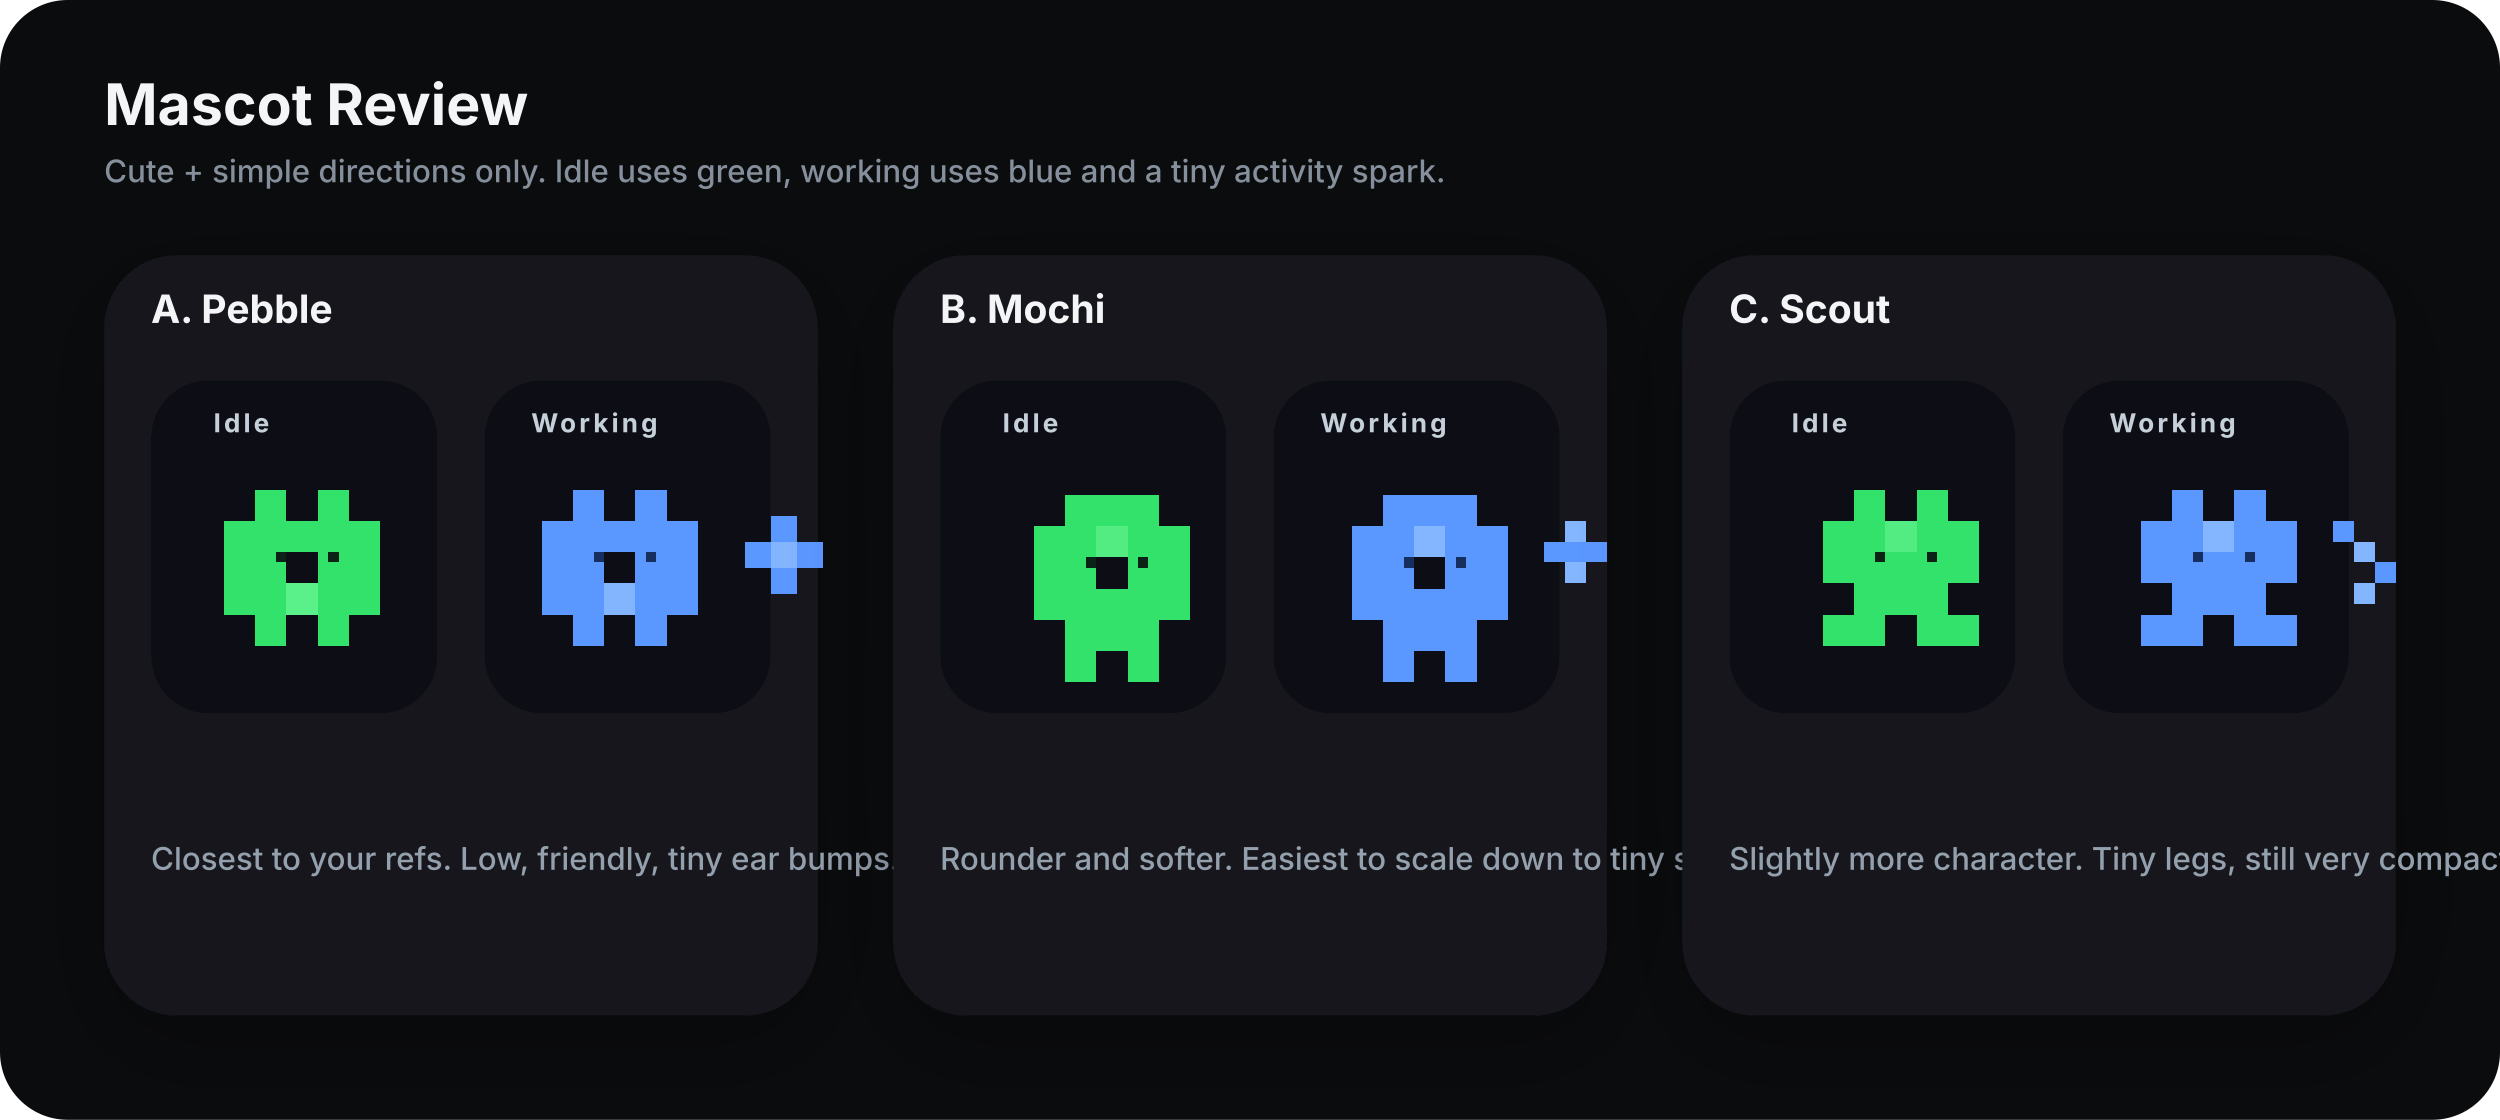
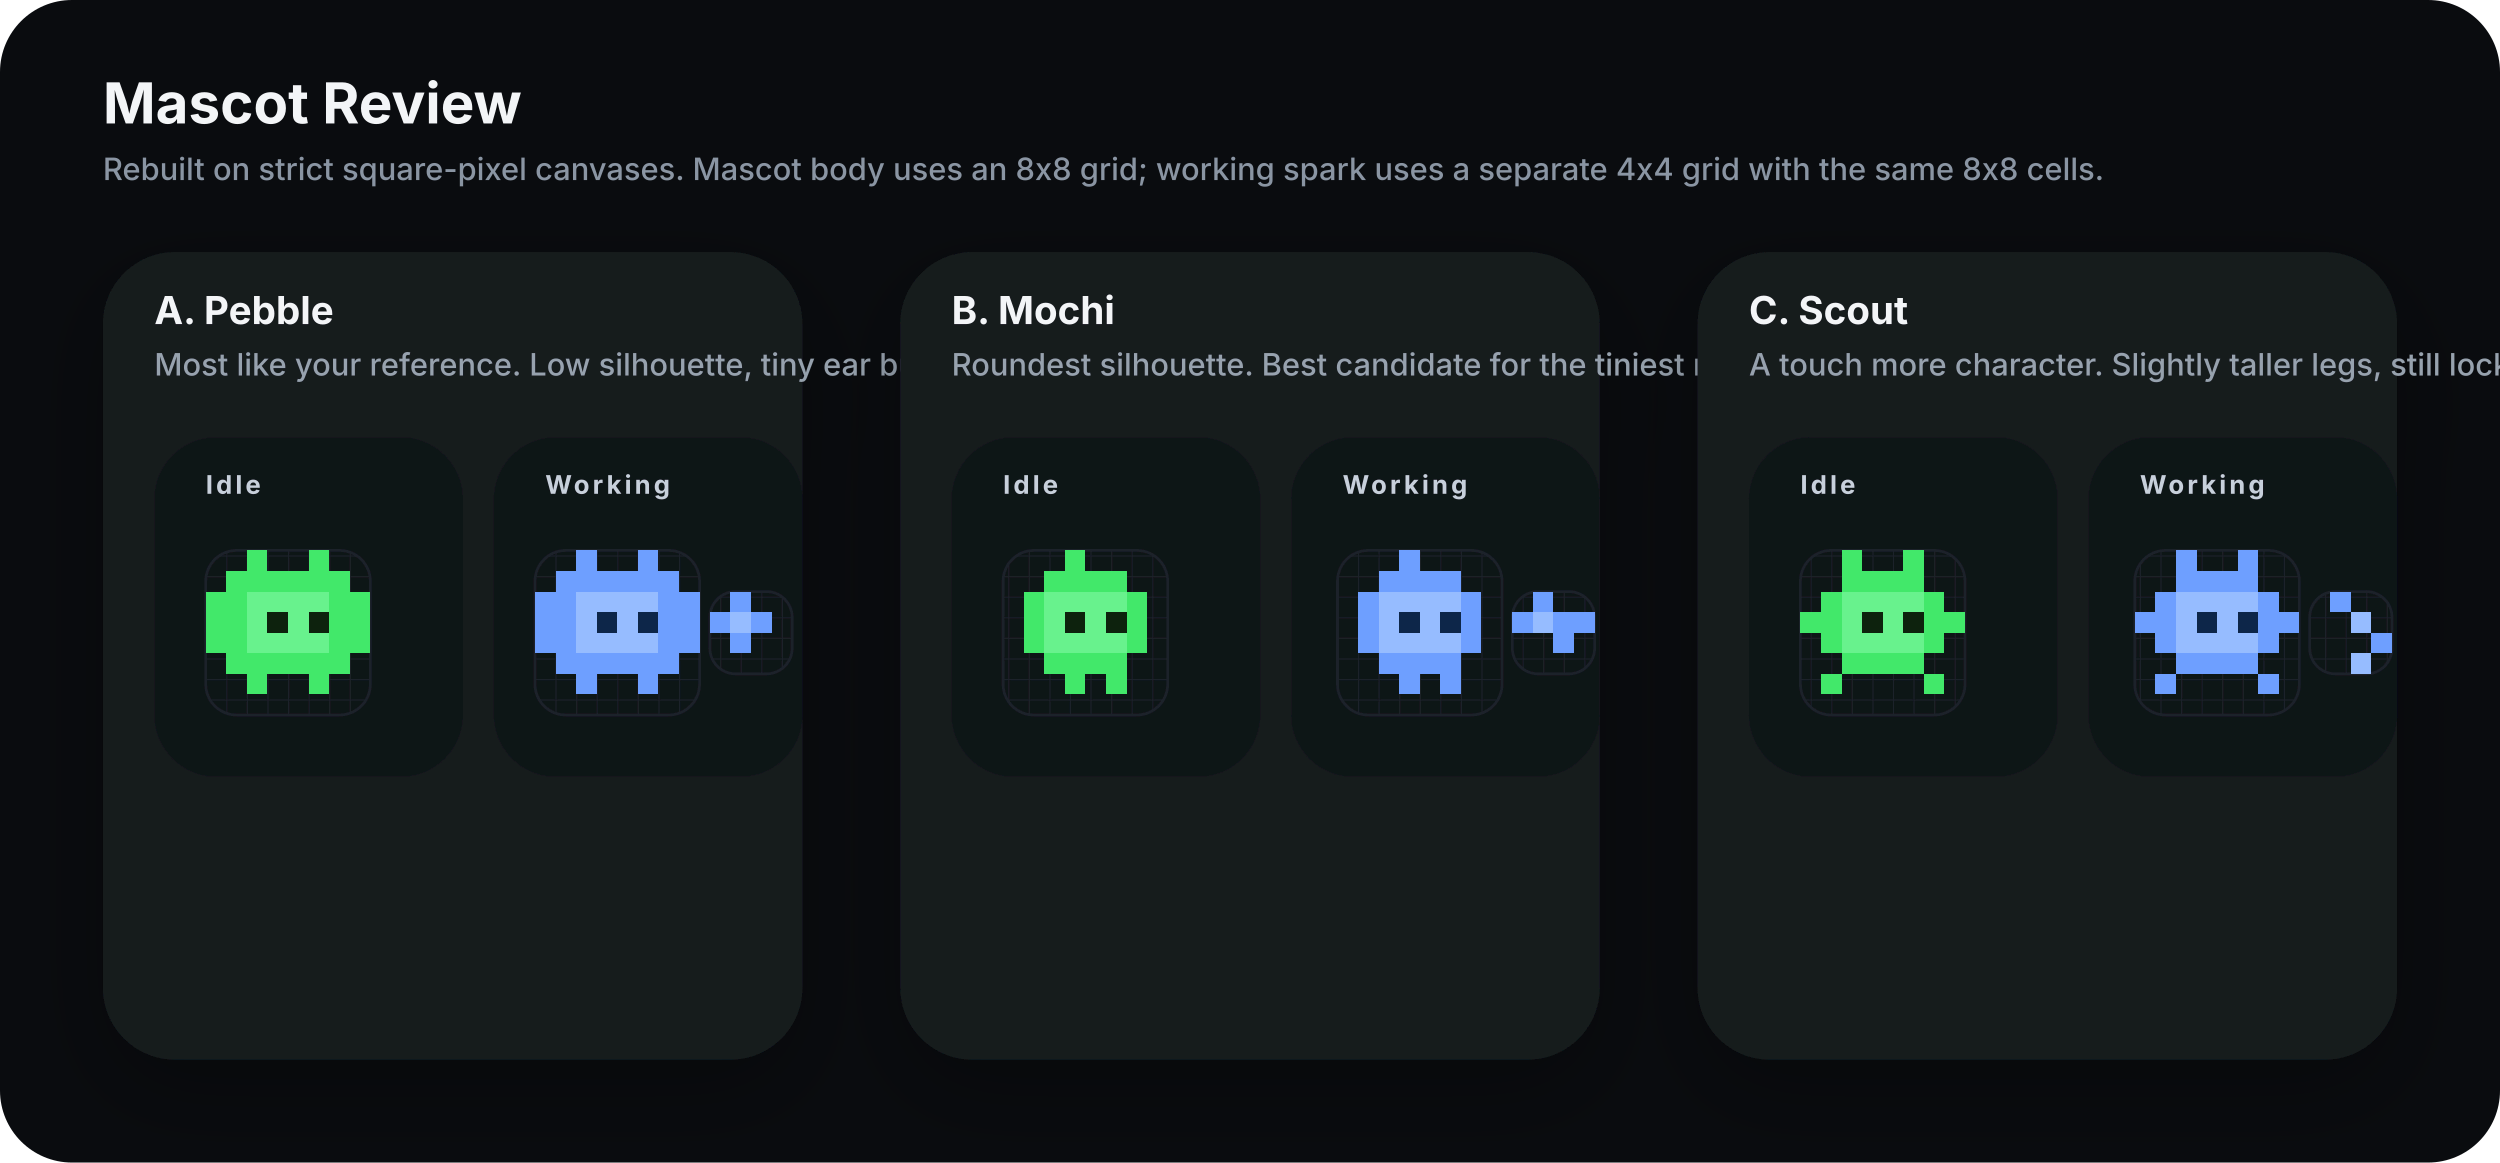
- <svg xmlns="http://www.w3.org/2000/svg" width="960" height="430" viewBox="0 0 960 430" fill="none">
+ <svg xmlns="http://www.w3.org/2000/svg" width="972" height="452" viewBox="0 0 972 452" fill="none">
  <defs>
    <style>
-       .title { font: 700 22px -apple-system, BlinkMacSystemFont, "SF Pro Display", sans-serif; fill: #f4f5f7; }
-       .subtitle { font: 500 12px -apple-system, BlinkMacSystemFont, "SF Pro Text", sans-serif; fill: #86909c; }
-       .card-title { font: 700 15px -apple-system, BlinkMacSystemFont, "SF Pro Display", sans-serif; fill: #f4f5f7; }
-       .card-copy { font: 500 12px -apple-system, BlinkMacSystemFont, "SF Pro Text", sans-serif; fill: #94a0ad; }
-       .chip { font: 700 10px -apple-system, BlinkMacSystemFont, "SF Pro Text", sans-serif; fill: #c6d0db; letter-spacing: 0.12em; text-transform: uppercase; }
+       .title { font: 700 22px -apple-system, BlinkMacSystemFont, "SF Pro Display", sans-serif; fill: #F3F5F7; }
+       .subtitle { font: 500 12px -apple-system, BlinkMacSystemFont, "SF Pro Text", sans-serif; fill: #8A95A3; }
+       .card-title { font: 700 15px -apple-system, BlinkMacSystemFont, "SF Pro Display", sans-serif; fill: #F3F5F7; }
+       .card-copy { font: 500 12px -apple-system, BlinkMacSystemFont, "SF Pro Text", sans-serif; fill: #97A2AE; }
+       .chip { font: 700 10px -apple-system, BlinkMacSystemFont, "SF Pro Text", sans-serif; fill: #C7D0DB; letter-spacing: 0.12em; text-transform: uppercase; }
      .pixel { shape-rendering: crispEdges; }
    </style>
+     <pattern id="grid" x="0" y="0" width="8" height="8" patternUnits="userSpaceOnUse">
+       <rect width="8" height="8" fill="#111419" />
+       <path d="M8 0H0V8" stroke="#1B2129" stroke-width="1" shape-rendering="crispEdges" />
+     </pattern>
    <filter id="shadow" x="-20%" y="-20%" width="140%" height="140%">
-       <feDropShadow dx="0" dy="10" stdDeviation="18" flood-color="#000000" flood-opacity="0.28" />
+       <feDropShadow dx="0" dy="12" stdDeviation="18" flood-color="#000000" flood-opacity="0.28" />
    </filter>
  </defs>
-   <rect width="960" height="430" rx="26" fill="#0B0C0E" />
+   <rect width="972" height="452" rx="28" fill="#0A0C0F" />
  <text x="40" y="48" class="title">Mascot Review</text>
-   <text x="40" y="70" class="subtitle">Cute + simple directions only. Idle uses green, working uses blue and a tiny activity spark.</text>
+   <text x="40" y="70" class="subtitle">Rebuilt on strict square-pixel canvases. Mascot body uses an 8x8 grid; working spark uses a separate 4x4 grid with the same 8x8 cells.</text>
  <g filter="url(#shadow)">
-     <rect x="40" y="98" width="274" height="292" rx="28" fill="#17191C" />
-     <rect x="58" y="146" width="110" height="128" rx="22" fill="#0F1114" />
-     <rect x="186" y="146" width="110" height="128" rx="22" fill="#0F1114" />
-     <text x="58" y="124" class="card-title">A. Pebble</text>
-     <text x="58" y="334" class="card-copy">Closest to your refs. Low, friendly, tiny ear bumps.</text>
-     <text x="82" y="166" class="chip">Idle</text>
-     <text x="204" y="166" class="chip">Working</text>
-     <g transform="translate(82 188)">
-       <rect class="pixel" x="16" y="0" width="12" height="12" fill="#33E26A" />
-       <rect class="pixel" x="40" y="0" width="12" height="12" fill="#33E26A" />
-       <rect class="pixel" x="4" y="12" width="12" height="12" fill="#33E26A" />
-       <rect class="pixel" x="16" y="12" width="12" height="12" fill="#33E26A" />
-       <rect class="pixel" x="28" y="12" width="12" height="12" fill="#33E26A" />
-       <rect class="pixel" x="40" y="12" width="12" height="12" fill="#33E26A" />
-       <rect class="pixel" x="52" y="12" width="12" height="12" fill="#33E26A" />
-       <rect class="pixel" x="4" y="24" width="12" height="12" fill="#33E26A" />
-       <rect class="pixel" x="16" y="24" width="12" height="12" fill="#33E26A" />
-       <rect class="pixel" x="40" y="24" width="12" height="12" fill="#33E26A" />
-       <rect class="pixel" x="52" y="24" width="12" height="12" fill="#33E26A" />
-       <rect class="pixel" x="16" y="24" width="12" height="12" fill="#33E26A" />
-       <rect class="pixel" x="24" y="24" width="4" height="4" fill="#0A2314" />
-       <rect class="pixel" x="44" y="24" width="4" height="4" fill="#0A2314" />
-       <rect class="pixel" x="4" y="36" width="12" height="12" fill="#33E26A" />
-       <rect class="pixel" x="16" y="36" width="12" height="12" fill="#33E26A" />
-       <rect class="pixel" x="28" y="36" width="12" height="12" fill="#5AF08A" />
-       <rect class="pixel" x="40" y="36" width="12" height="12" fill="#33E26A" />
-       <rect class="pixel" x="52" y="36" width="12" height="12" fill="#33E26A" />
-       <rect class="pixel" x="16" y="48" width="12" height="12" fill="#33E26A" />
-       <rect class="pixel" x="40" y="48" width="12" height="12" fill="#33E26A" />
-     </g>
-     <g transform="translate(204 188)">
-       <rect class="pixel" x="16" y="0" width="12" height="12" fill="#5A97FF" />
-       <rect class="pixel" x="40" y="0" width="12" height="12" fill="#5A97FF" />
-       <rect class="pixel" x="4" y="12" width="12" height="12" fill="#5A97FF" />
-       <rect class="pixel" x="16" y="12" width="12" height="12" fill="#5A97FF" />
-       <rect class="pixel" x="28" y="12" width="12" height="12" fill="#5A97FF" />
-       <rect class="pixel" x="40" y="12" width="12" height="12" fill="#5A97FF" />
-       <rect class="pixel" x="52" y="12" width="12" height="12" fill="#5A97FF" />
-       <rect class="pixel" x="4" y="24" width="12" height="12" fill="#5A97FF" />
-       <rect class="pixel" x="16" y="24" width="12" height="12" fill="#5A97FF" />
-       <rect class="pixel" x="40" y="24" width="12" height="12" fill="#5A97FF" />
-       <rect class="pixel" x="52" y="24" width="12" height="12" fill="#5A97FF" />
-       <rect class="pixel" x="24" y="24" width="4" height="4" fill="#132E61" />
-       <rect class="pixel" x="44" y="24" width="4" height="4" fill="#132E61" />
-       <rect class="pixel" x="4" y="36" width="12" height="12" fill="#5A97FF" />
-       <rect class="pixel" x="16" y="36" width="12" height="12" fill="#5A97FF" />
-       <rect class="pixel" x="28" y="36" width="12" height="12" fill="#83B5FF" />
-       <rect class="pixel" x="40" y="36" width="12" height="12" fill="#5A97FF" />
-       <rect class="pixel" x="52" y="36" width="12" height="12" fill="#5A97FF" />
-       <rect class="pixel" x="16" y="48" width="12" height="12" fill="#5A97FF" />
-       <rect class="pixel" x="40" y="48" width="12" height="12" fill="#5A97FF" />
-       <rect class="pixel" x="82" y="20" width="10" height="10" fill="#5A97FF" />
-       <rect class="pixel" x="92" y="10" width="10" height="10" fill="#5A97FF" />
-       <rect class="pixel" x="92" y="20" width="10" height="10" fill="#83B5FF" />
-       <rect class="pixel" x="92" y="30" width="10" height="10" fill="#5A97FF" />
-       <rect class="pixel" x="102" y="20" width="10" height="10" fill="#5A97FF" />
+     <rect x="40" y="98" width="272" height="314" rx="28" fill="#171A1F" />
+     <text x="60" y="126" class="card-title">A. Pebble</text>
+     <text x="60" y="146" class="card-copy">Most like your reference. Low silhouette, tiny ear bumps, safe default.</text>
+     <rect x="60" y="170" width="120" height="132" rx="24" fill="#101319" />
+     <text x="80" y="192" class="chip">Idle</text>
+     <rect x="80" y="214" width="64" height="64" rx="12" fill="url(#grid)" />
+     <rect x="80" y="214" width="64" height="64" rx="12" stroke="#1D232C" />
+     <g transform="translate(80 214)">
+       <rect class="pixel" x="16" y="0" width="8" height="8" fill="#42E86B" />
+       <rect class="pixel" x="40" y="0" width="8" height="8" fill="#42E86B" />
+       <rect class="pixel" x="8" y="8" width="8" height="8" fill="#42E86B" />
+       <rect class="pixel" x="16" y="8" width="8" height="8" fill="#42E86B" />
+       <rect class="pixel" x="24" y="8" width="8" height="8" fill="#42E86B" />
+       <rect class="pixel" x="32" y="8" width="8" height="8" fill="#42E86B" />
+       <rect class="pixel" x="40" y="8" width="8" height="8" fill="#42E86B" />
+       <rect class="pixel" x="48" y="8" width="8" height="8" fill="#42E86B" />
+       <rect class="pixel" x="0" y="16" width="8" height="8" fill="#42E86B" />
+       <rect class="pixel" x="8" y="16" width="8" height="8" fill="#42E86B" />
+       <rect class="pixel" x="16" y="16" width="8" height="8" fill="#67F28D" />
+       <rect class="pixel" x="24" y="16" width="8" height="8" fill="#67F28D" />
+       <rect class="pixel" x="32" y="16" width="8" height="8" fill="#67F28D" />
+       <rect class="pixel" x="40" y="16" width="8" height="8" fill="#67F28D" />
+       <rect class="pixel" x="48" y="16" width="8" height="8" fill="#42E86B" />
+       <rect class="pixel" x="56" y="16" width="8" height="8" fill="#42E86B" />
+       <rect class="pixel" x="0" y="24" width="8" height="8" fill="#42E86B" />
+       <rect class="pixel" x="8" y="24" width="8" height="8" fill="#42E86B" />
+       <rect class="pixel" x="16" y="24" width="8" height="8" fill="#67F28D" />
+       <rect class="pixel" x="24" y="24" width="8" height="8" fill="#0C2111" />
+       <rect class="pixel" x="32" y="24" width="8" height="8" fill="#67F28D" />
+       <rect class="pixel" x="40" y="24" width="8" height="8" fill="#0C2111" />
+       <rect class="pixel" x="48" y="24" width="8" height="8" fill="#42E86B" />
+       <rect class="pixel" x="56" y="24" width="8" height="8" fill="#42E86B" />
+       <rect class="pixel" x="0" y="32" width="8" height="8" fill="#42E86B" />
+       <rect class="pixel" x="8" y="32" width="8" height="8" fill="#42E86B" />
+       <rect class="pixel" x="16" y="32" width="8" height="8" fill="#67F28D" />
+       <rect class="pixel" x="24" y="32" width="8" height="8" fill="#67F28D" />
+       <rect class="pixel" x="32" y="32" width="8" height="8" fill="#67F28D" />
+       <rect class="pixel" x="40" y="32" width="8" height="8" fill="#67F28D" />
+       <rect class="pixel" x="48" y="32" width="8" height="8" fill="#42E86B" />
+       <rect class="pixel" x="56" y="32" width="8" height="8" fill="#42E86B" />
+       <rect class="pixel" x="8" y="40" width="8" height="8" fill="#42E86B" />
+       <rect class="pixel" x="16" y="40" width="8" height="8" fill="#42E86B" />
+       <rect class="pixel" x="24" y="40" width="8" height="8" fill="#42E86B" />
+       <rect class="pixel" x="32" y="40" width="8" height="8" fill="#42E86B" />
+       <rect class="pixel" x="40" y="40" width="8" height="8" fill="#42E86B" />
+       <rect class="pixel" x="48" y="40" width="8" height="8" fill="#42E86B" />
+       <rect class="pixel" x="16" y="48" width="8" height="8" fill="#42E86B" />
+       <rect class="pixel" x="40" y="48" width="8" height="8" fill="#42E86B" />
+     </g>
+     <rect x="192" y="170" width="120" height="132" rx="24" fill="#101319" />
+     <text x="212" y="192" class="chip">Working</text>
+     <rect x="208" y="214" width="64" height="64" rx="12" fill="url(#grid)" />
+     <rect x="208" y="214" width="64" height="64" rx="12" stroke="#1D232C" />
+     <rect x="276" y="230" width="32" height="32" rx="10" fill="url(#grid)" />
+     <rect x="276" y="230" width="32" height="32" rx="10" stroke="#1D232C" />
+     <g transform="translate(208 214)">
+       <rect class="pixel" x="16" y="0" width="8" height="8" fill="#6E9FFF" />
+       <rect class="pixel" x="40" y="0" width="8" height="8" fill="#6E9FFF" />
+       <rect class="pixel" x="8" y="8" width="8" height="8" fill="#6E9FFF" />
+       <rect class="pixel" x="16" y="8" width="8" height="8" fill="#6E9FFF" />
+       <rect class="pixel" x="24" y="8" width="8" height="8" fill="#6E9FFF" />
+       <rect class="pixel" x="32" y="8" width="8" height="8" fill="#6E9FFF" />
+       <rect class="pixel" x="40" y="8" width="8" height="8" fill="#6E9FFF" />
+       <rect class="pixel" x="48" y="8" width="8" height="8" fill="#6E9FFF" />
+       <rect class="pixel" x="0" y="16" width="8" height="8" fill="#6E9FFF" />
+       <rect class="pixel" x="8" y="16" width="8" height="8" fill="#6E9FFF" />
+       <rect class="pixel" x="16" y="16" width="8" height="8" fill="#96BCFF" />
+       <rect class="pixel" x="24" y="16" width="8" height="8" fill="#96BCFF" />
+       <rect class="pixel" x="32" y="16" width="8" height="8" fill="#96BCFF" />
+       <rect class="pixel" x="40" y="16" width="8" height="8" fill="#96BCFF" />
+       <rect class="pixel" x="48" y="16" width="8" height="8" fill="#6E9FFF" />
+       <rect class="pixel" x="56" y="16" width="8" height="8" fill="#6E9FFF" />
+       <rect class="pixel" x="0" y="24" width="8" height="8" fill="#6E9FFF" />
+       <rect class="pixel" x="8" y="24" width="8" height="8" fill="#6E9FFF" />
+       <rect class="pixel" x="16" y="24" width="8" height="8" fill="#96BCFF" />
+       <rect class="pixel" x="24" y="24" width="8" height="8" fill="#112548" />
+       <rect class="pixel" x="32" y="24" width="8" height="8" fill="#96BCFF" />
+       <rect class="pixel" x="40" y="24" width="8" height="8" fill="#112548" />
+       <rect class="pixel" x="48" y="24" width="8" height="8" fill="#6E9FFF" />
+       <rect class="pixel" x="56" y="24" width="8" height="8" fill="#6E9FFF" />
+       <rect class="pixel" x="0" y="32" width="8" height="8" fill="#6E9FFF" />
+       <rect class="pixel" x="8" y="32" width="8" height="8" fill="#6E9FFF" />
+       <rect class="pixel" x="16" y="32" width="8" height="8" fill="#96BCFF" />
+       <rect class="pixel" x="24" y="32" width="8" height="8" fill="#96BCFF" />
+       <rect class="pixel" x="32" y="32" width="8" height="8" fill="#96BCFF" />
+       <rect class="pixel" x="40" y="32" width="8" height="8" fill="#96BCFF" />
+       <rect class="pixel" x="48" y="32" width="8" height="8" fill="#6E9FFF" />
+       <rect class="pixel" x="56" y="32" width="8" height="8" fill="#6E9FFF" />
+       <rect class="pixel" x="8" y="40" width="8" height="8" fill="#6E9FFF" />
+       <rect class="pixel" x="16" y="40" width="8" height="8" fill="#6E9FFF" />
+       <rect class="pixel" x="24" y="40" width="8" height="8" fill="#6E9FFF" />
+       <rect class="pixel" x="32" y="40" width="8" height="8" fill="#6E9FFF" />
+       <rect class="pixel" x="40" y="40" width="8" height="8" fill="#6E9FFF" />
+       <rect class="pixel" x="48" y="40" width="8" height="8" fill="#6E9FFF" />
+       <rect class="pixel" x="16" y="48" width="8" height="8" fill="#6E9FFF" />
+       <rect class="pixel" x="40" y="48" width="8" height="8" fill="#6E9FFF" />
+     </g>
+     <g transform="translate(276 230)">
+       <rect class="pixel" x="8" y="0" width="8" height="8" fill="#6E9FFF" />
+       <rect class="pixel" x="0" y="8" width="8" height="8" fill="#6E9FFF" />
+       <rect class="pixel" x="8" y="8" width="8" height="8" fill="#96BCFF" />
+       <rect class="pixel" x="16" y="8" width="8" height="8" fill="#6E9FFF" />
+       <rect class="pixel" x="8" y="16" width="8" height="8" fill="#6E9FFF" />
    </g>
  </g>
  <g filter="url(#shadow)">
-     <rect x="343" y="98" width="274" height="292" rx="28" fill="#17191C" />
-     <rect x="361" y="146" width="110" height="128" rx="22" fill="#0F1114" />
-     <rect x="489" y="146" width="110" height="128" rx="22" fill="#0F1114" />
-     <text x="361" y="124" class="card-title">B. Mochi</text>
-     <text x="361" y="334" class="card-copy">Rounder and softer. Easiest to scale down to tiny sizes.</text>
-     <text x="385" y="166" class="chip">Idle</text>
-     <text x="507" y="166" class="chip">Working</text>
-     <g transform="translate(385 190)">
-       <rect class="pixel" x="24" y="0" width="12" height="12" fill="#33E26A" />
-       <rect class="pixel" x="36" y="0" width="12" height="12" fill="#33E26A" />
-       <rect class="pixel" x="48" y="0" width="12" height="12" fill="#33E26A" />
-       <rect class="pixel" x="12" y="12" width="12" height="12" fill="#33E26A" />
-       <rect class="pixel" x="24" y="12" width="12" height="12" fill="#33E26A" />
-       <rect class="pixel" x="36" y="12" width="12" height="12" fill="#52EC82" />
-       <rect class="pixel" x="48" y="12" width="12" height="12" fill="#33E26A" />
-       <rect class="pixel" x="60" y="12" width="12" height="12" fill="#33E26A" />
-       <rect class="pixel" x="12" y="24" width="12" height="12" fill="#33E26A" />
-       <rect class="pixel" x="24" y="24" width="12" height="12" fill="#33E26A" />
-       <rect class="pixel" x="48" y="24" width="12" height="12" fill="#33E26A" />
-       <rect class="pixel" x="60" y="24" width="12" height="12" fill="#33E26A" />
-       <rect class="pixel" x="32" y="24" width="4" height="4" fill="#0A2314" />
-       <rect class="pixel" x="52" y="24" width="4" height="4" fill="#0A2314" />
-       <rect class="pixel" x="12" y="36" width="12" height="12" fill="#33E26A" />
-       <rect class="pixel" x="24" y="36" width="12" height="12" fill="#33E26A" />
-       <rect class="pixel" x="36" y="36" width="12" height="12" fill="#33E26A" />
-       <rect class="pixel" x="48" y="36" width="12" height="12" fill="#33E26A" />
-       <rect class="pixel" x="60" y="36" width="12" height="12" fill="#33E26A" />
-       <rect class="pixel" x="24" y="48" width="12" height="12" fill="#33E26A" />
-       <rect class="pixel" x="36" y="48" width="12" height="12" fill="#33E26A" />
-       <rect class="pixel" x="48" y="48" width="12" height="12" fill="#33E26A" />
-       <rect class="pixel" x="24" y="60" width="12" height="12" fill="#33E26A" />
-       <rect class="pixel" x="48" y="60" width="12" height="12" fill="#33E26A" />
-     </g>
-     <g transform="translate(507 190)">
-       <rect class="pixel" x="24" y="0" width="12" height="12" fill="#5A97FF" />
-       <rect class="pixel" x="36" y="0" width="12" height="12" fill="#5A97FF" />
-       <rect class="pixel" x="48" y="0" width="12" height="12" fill="#5A97FF" />
-       <rect class="pixel" x="12" y="12" width="12" height="12" fill="#5A97FF" />
-       <rect class="pixel" x="24" y="12" width="12" height="12" fill="#5A97FF" />
-       <rect class="pixel" x="36" y="12" width="12" height="12" fill="#84B6FF" />
-       <rect class="pixel" x="48" y="12" width="12" height="12" fill="#5A97FF" />
-       <rect class="pixel" x="60" y="12" width="12" height="12" fill="#5A97FF" />
-       <rect class="pixel" x="12" y="24" width="12" height="12" fill="#5A97FF" />
-       <rect class="pixel" x="24" y="24" width="12" height="12" fill="#5A97FF" />
-       <rect class="pixel" x="48" y="24" width="12" height="12" fill="#5A97FF" />
-       <rect class="pixel" x="60" y="24" width="12" height="12" fill="#5A97FF" />
-       <rect class="pixel" x="32" y="24" width="4" height="4" fill="#132E61" />
-       <rect class="pixel" x="52" y="24" width="4" height="4" fill="#132E61" />
-       <rect class="pixel" x="12" y="36" width="12" height="12" fill="#5A97FF" />
-       <rect class="pixel" x="24" y="36" width="12" height="12" fill="#5A97FF" />
-       <rect class="pixel" x="36" y="36" width="12" height="12" fill="#5A97FF" />
-       <rect class="pixel" x="48" y="36" width="12" height="12" fill="#5A97FF" />
-       <rect class="pixel" x="60" y="36" width="12" height="12" fill="#5A97FF" />
-       <rect class="pixel" x="24" y="48" width="12" height="12" fill="#5A97FF" />
-       <rect class="pixel" x="36" y="48" width="12" height="12" fill="#5A97FF" />
-       <rect class="pixel" x="48" y="48" width="12" height="12" fill="#5A97FF" />
-       <rect class="pixel" x="24" y="60" width="12" height="12" fill="#5A97FF" />
-       <rect class="pixel" x="48" y="60" width="12" height="12" fill="#5A97FF" />
-       <rect class="pixel" x="86" y="18" width="8" height="8" fill="#5A97FF" />
-       <rect class="pixel" x="94" y="10" width="8" height="8" fill="#84B6FF" />
-       <rect class="pixel" x="94" y="18" width="8" height="8" fill="#5A97FF" />
-       <rect class="pixel" x="94" y="26" width="8" height="8" fill="#84B6FF" />
-       <rect class="pixel" x="102" y="18" width="8" height="8" fill="#5A97FF" />
+     <rect x="350" y="98" width="272" height="314" rx="28" fill="#171A1F" />
+     <text x="370" y="126" class="card-title">B. Mochi</text>
+     <text x="370" y="146" class="card-copy">Roundest silhouette. Best candidate for the tiniest notch and menu sizes.</text>
+     <rect x="370" y="170" width="120" height="132" rx="24" fill="#101319" />
+     <text x="390" y="192" class="chip">Idle</text>
+     <rect x="390" y="214" width="64" height="64" rx="12" fill="url(#grid)" />
+     <rect x="390" y="214" width="64" height="64" rx="12" stroke="#1D232C" />
+     <g transform="translate(390 214)">
+       <rect class="pixel" x="24" y="0" width="8" height="8" fill="#42E86B" />
+       <rect class="pixel" x="16" y="8" width="8" height="8" fill="#42E86B" />
+       <rect class="pixel" x="24" y="8" width="8" height="8" fill="#42E86B" />
+       <rect class="pixel" x="32" y="8" width="8" height="8" fill="#42E86B" />
+       <rect class="pixel" x="40" y="8" width="8" height="8" fill="#42E86B" />
+       <rect class="pixel" x="8" y="16" width="8" height="8" fill="#42E86B" />
+       <rect class="pixel" x="16" y="16" width="8" height="8" fill="#67F28D" />
+       <rect class="pixel" x="24" y="16" width="8" height="8" fill="#67F28D" />
+       <rect class="pixel" x="32" y="16" width="8" height="8" fill="#67F28D" />
+       <rect class="pixel" x="40" y="16" width="8" height="8" fill="#67F28D" />
+       <rect class="pixel" x="48" y="16" width="8" height="8" fill="#42E86B" />
+       <rect class="pixel" x="8" y="24" width="8" height="8" fill="#42E86B" />
+       <rect class="pixel" x="16" y="24" width="8" height="8" fill="#67F28D" />
+       <rect class="pixel" x="24" y="24" width="8" height="8" fill="#0C2111" />
+       <rect class="pixel" x="32" y="24" width="8" height="8" fill="#67F28D" />
+       <rect class="pixel" x="40" y="24" width="8" height="8" fill="#0C2111" />
+       <rect class="pixel" x="48" y="24" width="8" height="8" fill="#42E86B" />
+       <rect class="pixel" x="8" y="32" width="8" height="8" fill="#42E86B" />
+       <rect class="pixel" x="16" y="32" width="8" height="8" fill="#67F28D" />
+       <rect class="pixel" x="24" y="32" width="8" height="8" fill="#67F28D" />
+       <rect class="pixel" x="32" y="32" width="8" height="8" fill="#67F28D" />
+       <rect class="pixel" x="40" y="32" width="8" height="8" fill="#67F28D" />
+       <rect class="pixel" x="48" y="32" width="8" height="8" fill="#42E86B" />
+       <rect class="pixel" x="16" y="40" width="8" height="8" fill="#42E86B" />
+       <rect class="pixel" x="24" y="40" width="8" height="8" fill="#42E86B" />
+       <rect class="pixel" x="32" y="40" width="8" height="8" fill="#42E86B" />
+       <rect class="pixel" x="40" y="40" width="8" height="8" fill="#42E86B" />
+       <rect class="pixel" x="24" y="48" width="8" height="8" fill="#42E86B" />
+       <rect class="pixel" x="40" y="48" width="8" height="8" fill="#42E86B" />
+     </g>
+     <rect x="502" y="170" width="120" height="132" rx="24" fill="#101319" />
+     <text x="522" y="192" class="chip">Working</text>
+     <rect x="520" y="214" width="64" height="64" rx="12" fill="url(#grid)" />
+     <rect x="520" y="214" width="64" height="64" rx="12" stroke="#1D232C" />
+     <rect x="588" y="230" width="32" height="32" rx="10" fill="url(#grid)" />
+     <rect x="588" y="230" width="32" height="32" rx="10" stroke="#1D232C" />
+     <g transform="translate(520 214)">
+       <rect class="pixel" x="24" y="0" width="8" height="8" fill="#6E9FFF" />
+       <rect class="pixel" x="16" y="8" width="8" height="8" fill="#6E9FFF" />
+       <rect class="pixel" x="24" y="8" width="8" height="8" fill="#6E9FFF" />
+       <rect class="pixel" x="32" y="8" width="8" height="8" fill="#6E9FFF" />
+       <rect class="pixel" x="40" y="8" width="8" height="8" fill="#6E9FFF" />
+       <rect class="pixel" x="8" y="16" width="8" height="8" fill="#6E9FFF" />
+       <rect class="pixel" x="16" y="16" width="8" height="8" fill="#96BCFF" />
+       <rect class="pixel" x="24" y="16" width="8" height="8" fill="#96BCFF" />
+       <rect class="pixel" x="32" y="16" width="8" height="8" fill="#96BCFF" />
+       <rect class="pixel" x="40" y="16" width="8" height="8" fill="#96BCFF" />
+       <rect class="pixel" x="48" y="16" width="8" height="8" fill="#6E9FFF" />
+       <rect class="pixel" x="8" y="24" width="8" height="8" fill="#6E9FFF" />
+       <rect class="pixel" x="16" y="24" width="8" height="8" fill="#96BCFF" />
+       <rect class="pixel" x="24" y="24" width="8" height="8" fill="#112548" />
+       <rect class="pixel" x="32" y="24" width="8" height="8" fill="#96BCFF" />
+       <rect class="pixel" x="40" y="24" width="8" height="8" fill="#112548" />
+       <rect class="pixel" x="48" y="24" width="8" height="8" fill="#6E9FFF" />
+       <rect class="pixel" x="8" y="32" width="8" height="8" fill="#6E9FFF" />
+       <rect class="pixel" x="16" y="32" width="8" height="8" fill="#96BCFF" />
+       <rect class="pixel" x="24" y="32" width="8" height="8" fill="#96BCFF" />
+       <rect class="pixel" x="32" y="32" width="8" height="8" fill="#96BCFF" />
+       <rect class="pixel" x="40" y="32" width="8" height="8" fill="#96BCFF" />
+       <rect class="pixel" x="48" y="32" width="8" height="8" fill="#6E9FFF" />
+       <rect class="pixel" x="16" y="40" width="8" height="8" fill="#6E9FFF" />
+       <rect class="pixel" x="24" y="40" width="8" height="8" fill="#6E9FFF" />
+       <rect class="pixel" x="32" y="40" width="8" height="8" fill="#6E9FFF" />
+       <rect class="pixel" x="40" y="40" width="8" height="8" fill="#6E9FFF" />
+       <rect class="pixel" x="24" y="48" width="8" height="8" fill="#6E9FFF" />
+       <rect class="pixel" x="40" y="48" width="8" height="8" fill="#6E9FFF" />
+     </g>
+     <g transform="translate(588 230)">
+       <rect class="pixel" x="8" y="0" width="8" height="8" fill="#6E9FFF" />
+       <rect class="pixel" x="0" y="8" width="8" height="8" fill="#6E9FFF" />
+       <rect class="pixel" x="8" y="8" width="8" height="8" fill="#96BCFF" />
+       <rect class="pixel" x="16" y="8" width="8" height="8" fill="#6E9FFF" />
+       <rect class="pixel" x="24" y="8" width="8" height="8" fill="#6E9FFF" />
+       <rect class="pixel" x="16" y="16" width="8" height="8" fill="#6E9FFF" />
    </g>
  </g>
  <g filter="url(#shadow)">
-     <rect x="646" y="98" width="274" height="292" rx="28" fill="#17191C" />
-     <rect x="664" y="146" width="110" height="128" rx="22" fill="#0F1114" />
-     <rect x="792" y="146" width="110" height="128" rx="22" fill="#0F1114" />
-     <text x="664" y="124" class="card-title">C. Scout</text>
-     <text x="664" y="334" class="card-copy">Slightly more character. Tiny legs, still very compact.</text>
-     <text x="688" y="166" class="chip">Idle</text>
-     <text x="810" y="166" class="chip">Working</text>
-     <g transform="translate(688 188)">
-       <rect class="pixel" x="24" y="0" width="12" height="12" fill="#33E26A" />
-       <rect class="pixel" x="48" y="0" width="12" height="12" fill="#33E26A" />
-       <rect class="pixel" x="12" y="12" width="12" height="12" fill="#33E26A" />
-       <rect class="pixel" x="24" y="12" width="12" height="12" fill="#33E26A" />
-       <rect class="pixel" x="36" y="12" width="12" height="12" fill="#52EC82" />
-       <rect class="pixel" x="48" y="12" width="12" height="12" fill="#33E26A" />
-       <rect class="pixel" x="60" y="12" width="12" height="12" fill="#33E26A" />
-       <rect class="pixel" x="12" y="24" width="12" height="12" fill="#33E26A" />
-       <rect class="pixel" x="24" y="24" width="12" height="12" fill="#33E26A" />
-       <rect class="pixel" x="36" y="24" width="12" height="12" fill="#33E26A" />
-       <rect class="pixel" x="48" y="24" width="12" height="12" fill="#33E26A" />
-       <rect class="pixel" x="60" y="24" width="12" height="12" fill="#33E26A" />
-       <rect class="pixel" x="32" y="24" width="4" height="4" fill="#0A2314" />
-       <rect class="pixel" x="52" y="24" width="4" height="4" fill="#0A2314" />
-       <rect class="pixel" x="24" y="36" width="12" height="12" fill="#33E26A" />
-       <rect class="pixel" x="36" y="36" width="12" height="12" fill="#33E26A" />
-       <rect class="pixel" x="48" y="36" width="12" height="12" fill="#33E26A" />
-       <rect class="pixel" x="12" y="48" width="12" height="12" fill="#33E26A" />
-       <rect class="pixel" x="24" y="48" width="12" height="12" fill="#33E26A" />
-       <rect class="pixel" x="48" y="48" width="12" height="12" fill="#33E26A" />
-       <rect class="pixel" x="60" y="48" width="12" height="12" fill="#33E26A" />
-     </g>
-     <g transform="translate(810 188)">
-       <rect class="pixel" x="24" y="0" width="12" height="12" fill="#5A97FF" />
-       <rect class="pixel" x="48" y="0" width="12" height="12" fill="#5A97FF" />
-       <rect class="pixel" x="12" y="12" width="12" height="12" fill="#5A97FF" />
-       <rect class="pixel" x="24" y="12" width="12" height="12" fill="#5A97FF" />
-       <rect class="pixel" x="36" y="12" width="12" height="12" fill="#84B6FF" />
-       <rect class="pixel" x="48" y="12" width="12" height="12" fill="#5A97FF" />
-       <rect class="pixel" x="60" y="12" width="12" height="12" fill="#5A97FF" />
-       <rect class="pixel" x="12" y="24" width="12" height="12" fill="#5A97FF" />
-       <rect class="pixel" x="24" y="24" width="12" height="12" fill="#5A97FF" />
-       <rect class="pixel" x="36" y="24" width="12" height="12" fill="#5A97FF" />
-       <rect class="pixel" x="48" y="24" width="12" height="12" fill="#5A97FF" />
-       <rect class="pixel" x="60" y="24" width="12" height="12" fill="#5A97FF" />
-       <rect class="pixel" x="32" y="24" width="4" height="4" fill="#132E61" />
-       <rect class="pixel" x="52" y="24" width="4" height="4" fill="#132E61" />
-       <rect class="pixel" x="24" y="36" width="12" height="12" fill="#5A97FF" />
-       <rect class="pixel" x="36" y="36" width="12" height="12" fill="#5A97FF" />
-       <rect class="pixel" x="48" y="36" width="12" height="12" fill="#5A97FF" />
-       <rect class="pixel" x="12" y="48" width="12" height="12" fill="#5A97FF" />
-       <rect class="pixel" x="24" y="48" width="12" height="12" fill="#5A97FF" />
-       <rect class="pixel" x="48" y="48" width="12" height="12" fill="#5A97FF" />
-       <rect class="pixel" x="60" y="48" width="12" height="12" fill="#5A97FF" />
-       <rect class="pixel" x="86" y="12" width="8" height="8" fill="#5A97FF" />
-       <rect class="pixel" x="94" y="20" width="8" height="8" fill="#84B6FF" />
-       <rect class="pixel" x="102" y="28" width="8" height="8" fill="#5A97FF" />
-       <rect class="pixel" x="94" y="36" width="8" height="8" fill="#84B6FF" />
+     <rect x="660" y="98" width="272" height="314" rx="28" fill="#171A1F" />
+     <text x="680" y="126" class="card-title">C. Scout</text>
+     <text x="680" y="146" class="card-copy">A touch more character. Slightly taller legs, still locked to the same grid.</text>
+     <rect x="680" y="170" width="120" height="132" rx="24" fill="#101319" />
+     <text x="700" y="192" class="chip">Idle</text>
+     <rect x="700" y="214" width="64" height="64" rx="12" fill="url(#grid)" />
+     <rect x="700" y="214" width="64" height="64" rx="12" stroke="#1D232C" />
+     <g transform="translate(700 214)">
+       <rect class="pixel" x="16" y="0" width="8" height="8" fill="#42E86B" />
+       <rect class="pixel" x="40" y="0" width="8" height="8" fill="#42E86B" />
+       <rect class="pixel" x="16" y="8" width="8" height="8" fill="#42E86B" />
+       <rect class="pixel" x="24" y="8" width="8" height="8" fill="#42E86B" />
+       <rect class="pixel" x="32" y="8" width="8" height="8" fill="#42E86B" />
+       <rect class="pixel" x="40" y="8" width="8" height="8" fill="#42E86B" />
+       <rect class="pixel" x="8" y="16" width="8" height="8" fill="#42E86B" />
+       <rect class="pixel" x="16" y="16" width="8" height="8" fill="#67F28D" />
+       <rect class="pixel" x="24" y="16" width="8" height="8" fill="#67F28D" />
+       <rect class="pixel" x="32" y="16" width="8" height="8" fill="#67F28D" />
+       <rect class="pixel" x="40" y="16" width="8" height="8" fill="#67F28D" />
+       <rect class="pixel" x="48" y="16" width="8" height="8" fill="#42E86B" />
+       <rect class="pixel" x="0" y="24" width="8" height="8" fill="#42E86B" />
+       <rect class="pixel" x="8" y="24" width="8" height="8" fill="#42E86B" />
+       <rect class="pixel" x="16" y="24" width="8" height="8" fill="#67F28D" />
+       <rect class="pixel" x="24" y="24" width="8" height="8" fill="#0C2111" />
+       <rect class="pixel" x="32" y="24" width="8" height="8" fill="#67F28D" />
+       <rect class="pixel" x="40" y="24" width="8" height="8" fill="#0C2111" />
+       <rect class="pixel" x="48" y="24" width="8" height="8" fill="#42E86B" />
+       <rect class="pixel" x="56" y="24" width="8" height="8" fill="#42E86B" />
+       <rect class="pixel" x="8" y="32" width="8" height="8" fill="#42E86B" />
+       <rect class="pixel" x="16" y="32" width="8" height="8" fill="#67F28D" />
+       <rect class="pixel" x="24" y="32" width="8" height="8" fill="#67F28D" />
+       <rect class="pixel" x="32" y="32" width="8" height="8" fill="#67F28D" />
+       <rect class="pixel" x="40" y="32" width="8" height="8" fill="#67F28D" />
+       <rect class="pixel" x="48" y="32" width="8" height="8" fill="#42E86B" />
+       <rect class="pixel" x="16" y="40" width="8" height="8" fill="#42E86B" />
+       <rect class="pixel" x="24" y="40" width="8" height="8" fill="#42E86B" />
+       <rect class="pixel" x="32" y="40" width="8" height="8" fill="#42E86B" />
+       <rect class="pixel" x="40" y="40" width="8" height="8" fill="#42E86B" />
+       <rect class="pixel" x="8" y="48" width="8" height="8" fill="#42E86B" />
+       <rect class="pixel" x="48" y="48" width="8" height="8" fill="#42E86B" />
+     </g>
+     <rect x="812" y="170" width="120" height="132" rx="24" fill="#101319" />
+     <text x="832" y="192" class="chip">Working</text>
+     <rect x="830" y="214" width="64" height="64" rx="12" fill="url(#grid)" />
+     <rect x="830" y="214" width="64" height="64" rx="12" stroke="#1D232C" />
+     <rect x="898" y="230" width="32" height="32" rx="10" fill="url(#grid)" />
+     <rect x="898" y="230" width="32" height="32" rx="10" stroke="#1D232C" />
+     <g transform="translate(830 214)">
+       <rect class="pixel" x="16" y="0" width="8" height="8" fill="#6E9FFF" />
+       <rect class="pixel" x="40" y="0" width="8" height="8" fill="#6E9FFF" />
+       <rect class="pixel" x="16" y="8" width="8" height="8" fill="#6E9FFF" />
+       <rect class="pixel" x="24" y="8" width="8" height="8" fill="#6E9FFF" />
+       <rect class="pixel" x="32" y="8" width="8" height="8" fill="#6E9FFF" />
+       <rect class="pixel" x="40" y="8" width="8" height="8" fill="#6E9FFF" />
+       <rect class="pixel" x="8" y="16" width="8" height="8" fill="#6E9FFF" />
+       <rect class="pixel" x="16" y="16" width="8" height="8" fill="#96BCFF" />
+       <rect class="pixel" x="24" y="16" width="8" height="8" fill="#96BCFF" />
+       <rect class="pixel" x="32" y="16" width="8" height="8" fill="#96BCFF" />
+       <rect class="pixel" x="40" y="16" width="8" height="8" fill="#96BCFF" />
+       <rect class="pixel" x="48" y="16" width="8" height="8" fill="#6E9FFF" />
+       <rect class="pixel" x="0" y="24" width="8" height="8" fill="#6E9FFF" />
+       <rect class="pixel" x="8" y="24" width="8" height="8" fill="#6E9FFF" />
+       <rect class="pixel" x="16" y="24" width="8" height="8" fill="#96BCFF" />
+       <rect class="pixel" x="24" y="24" width="8" height="8" fill="#112548" />
+       <rect class="pixel" x="32" y="24" width="8" height="8" fill="#96BCFF" />
+       <rect class="pixel" x="40" y="24" width="8" height="8" fill="#112548" />
+       <rect class="pixel" x="48" y="24" width="8" height="8" fill="#6E9FFF" />
+       <rect class="pixel" x="56" y="24" width="8" height="8" fill="#6E9FFF" />
+       <rect class="pixel" x="8" y="32" width="8" height="8" fill="#6E9FFF" />
+       <rect class="pixel" x="16" y="32" width="8" height="8" fill="#96BCFF" />
+       <rect class="pixel" x="24" y="32" width="8" height="8" fill="#96BCFF" />
+       <rect class="pixel" x="32" y="32" width="8" height="8" fill="#96BCFF" />
+       <rect class="pixel" x="40" y="32" width="8" height="8" fill="#96BCFF" />
+       <rect class="pixel" x="48" y="32" width="8" height="8" fill="#6E9FFF" />
+       <rect class="pixel" x="16" y="40" width="8" height="8" fill="#6E9FFF" />
+       <rect class="pixel" x="24" y="40" width="8" height="8" fill="#6E9FFF" />
+       <rect class="pixel" x="32" y="40" width="8" height="8" fill="#6E9FFF" />
+       <rect class="pixel" x="40" y="40" width="8" height="8" fill="#6E9FFF" />
+       <rect class="pixel" x="8" y="48" width="8" height="8" fill="#6E9FFF" />
+       <rect class="pixel" x="48" y="48" width="8" height="8" fill="#6E9FFF" />
+     </g>
+     <g transform="translate(898 230)">
+       <rect class="pixel" x="8" y="0" width="8" height="8" fill="#6E9FFF" />
+       <rect class="pixel" x="16" y="8" width="8" height="8" fill="#96BCFF" />
+       <rect class="pixel" x="24" y="16" width="8" height="8" fill="#6E9FFF" />
+       <rect class="pixel" x="16" y="24" width="8" height="8" fill="#96BCFF" />
    </g>
  </g>
</svg>
